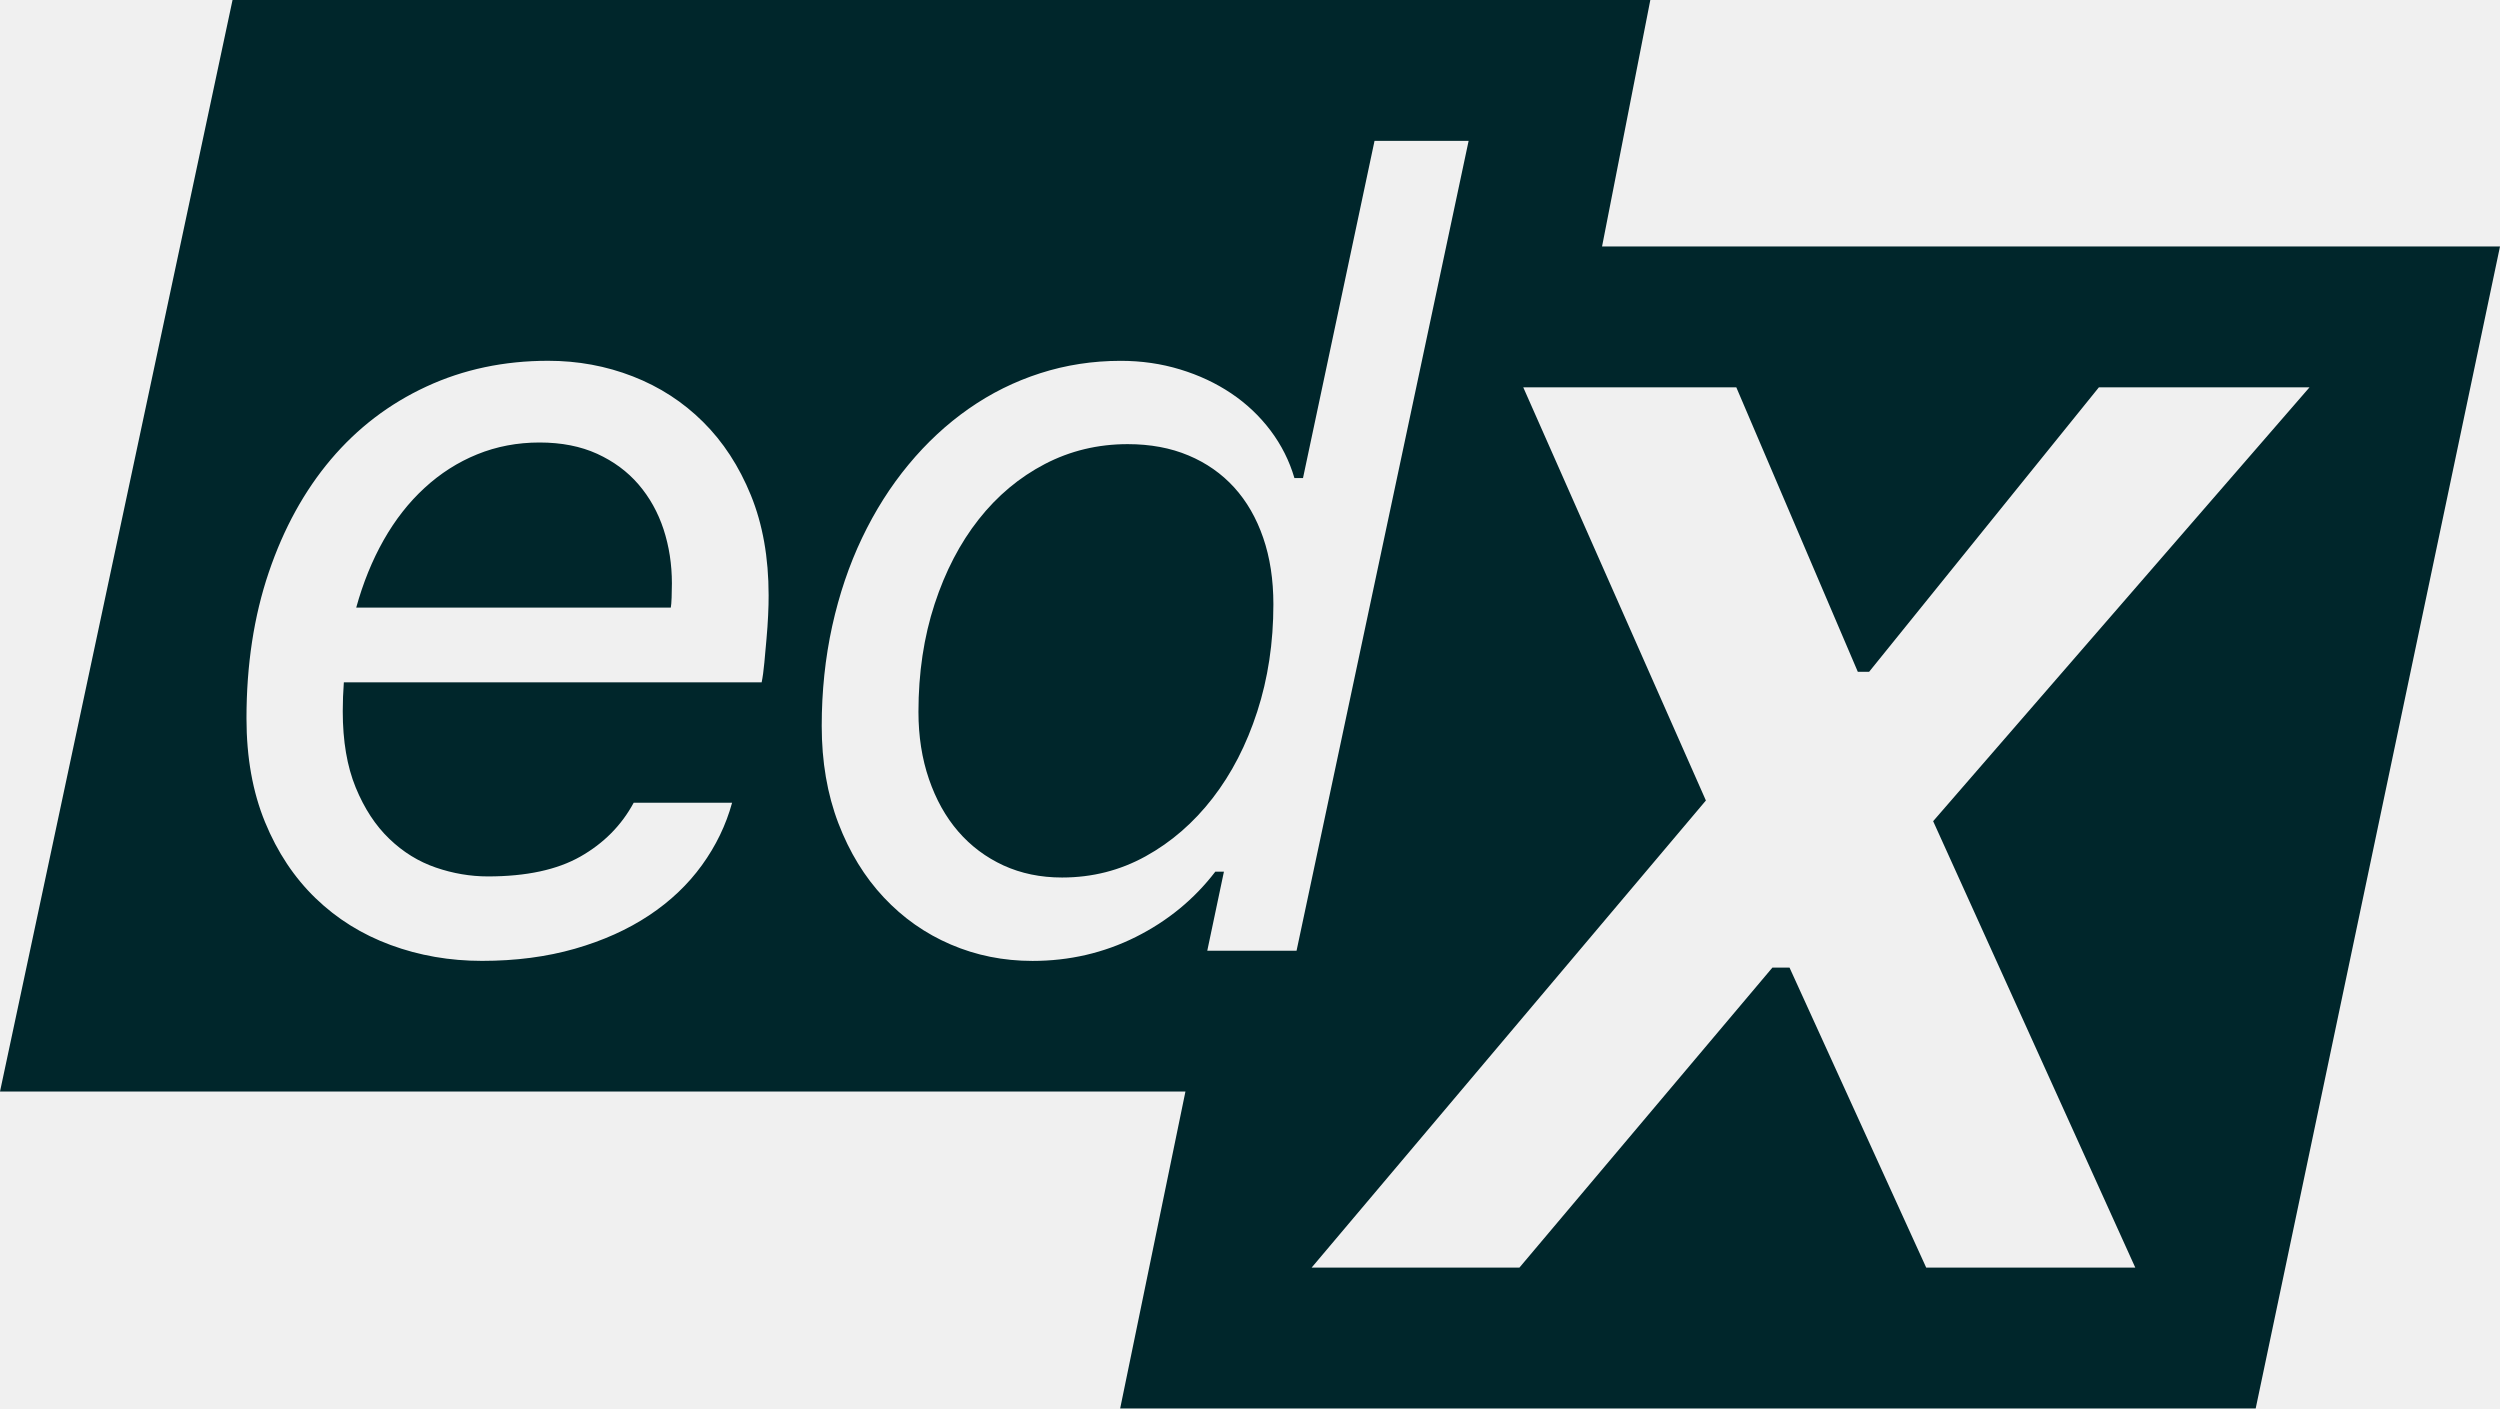
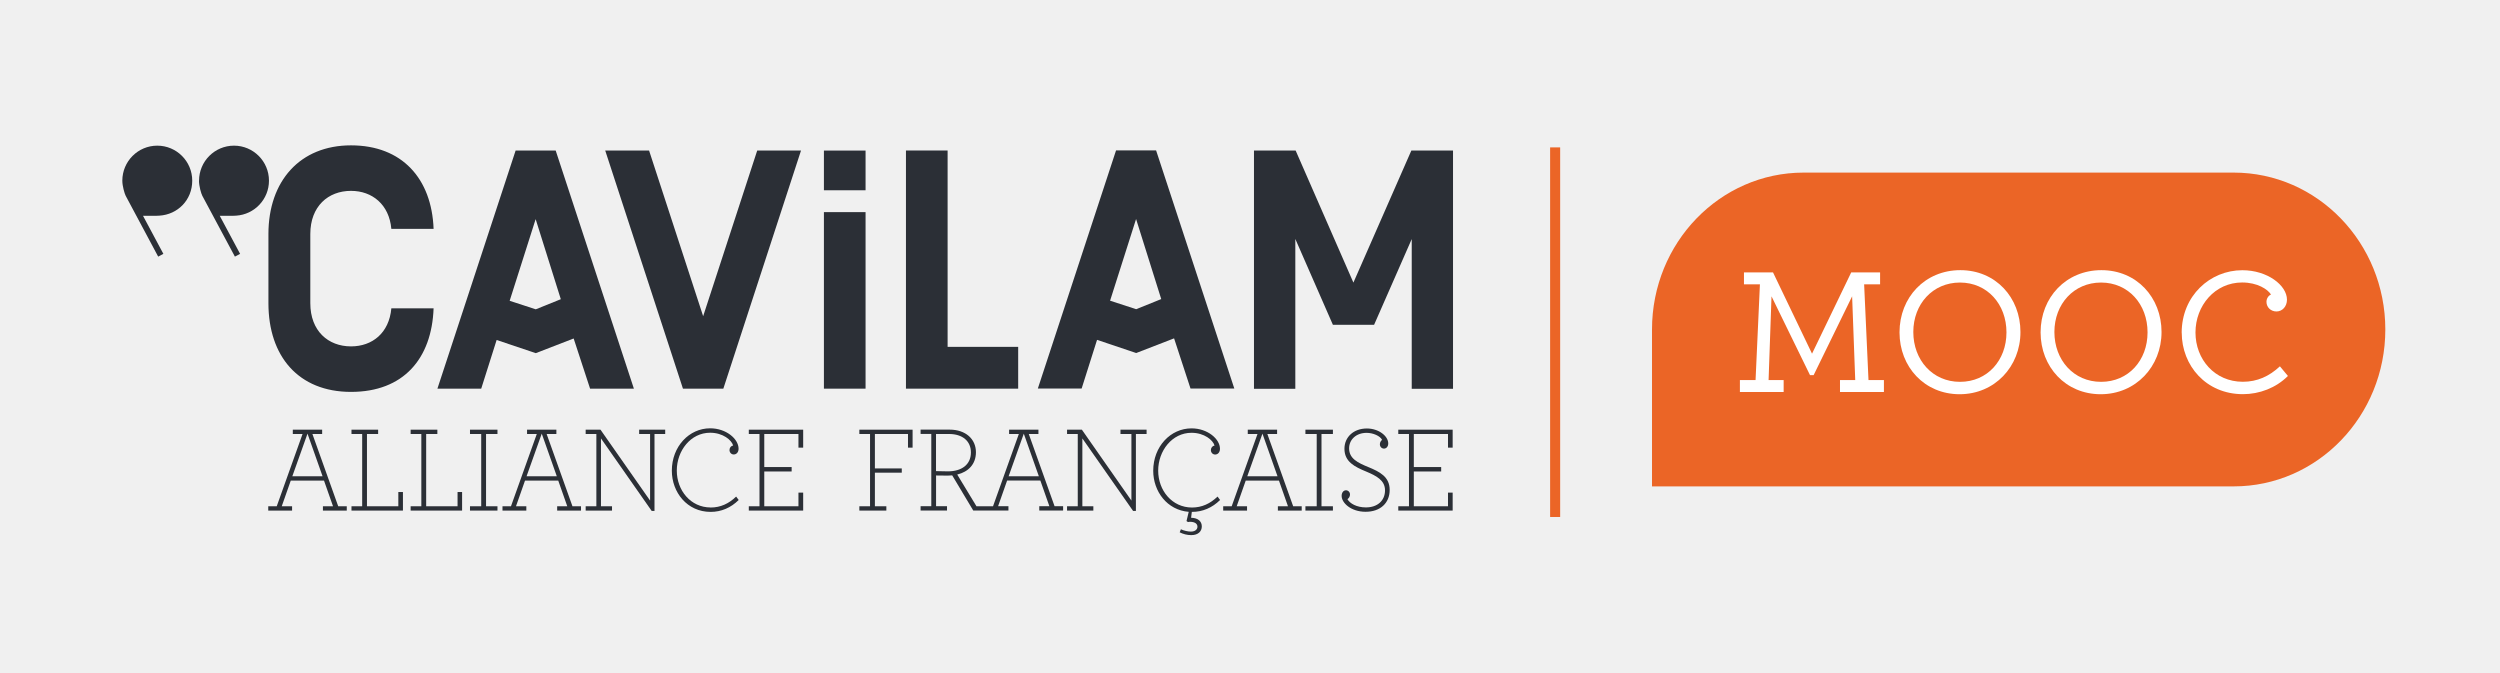
- <svg xmlns="http://www.w3.org/2000/svg" width="355" height="200" viewBox="0 0 355 200" fill="none">
-   <path fill-rule="evenodd" clip-rule="evenodd" d="M234.346 0L227.491 35H355L320.308 200H159.063L168.332 155H0L33.02 0H234.346ZM108.841 90.746C108.944 89.603 109.022 88.485 109.073 87.386C109.125 86.295 109.151 85.338 109.144 84.524C109.144 79.181 108.305 74.445 106.625 70.323C104.945 66.201 102.677 62.725 99.828 59.902C96.979 57.072 93.658 54.927 89.865 53.448C86.066 51.968 82.061 51.232 77.835 51.232C71.575 51.232 65.805 52.453 60.54 54.895C55.268 57.337 50.752 60.787 46.985 65.239C43.218 69.697 40.279 75.04 38.166 81.275C36.053 87.509 35 94.422 35 102.007C35 107.557 35.879 112.467 37.636 116.744C39.393 121.022 41.784 124.62 44.814 127.547C47.844 130.474 51.398 132.69 55.468 134.189C59.538 135.694 63.867 136.444 68.448 136.444C73.235 136.444 77.622 135.869 81.621 134.725C85.614 133.581 89.129 131.999 92.159 129.989C95.189 127.98 97.696 125.596 99.679 122.85C101.663 120.104 103.091 117.152 103.956 113.992H89.982C88.25 117.203 85.73 119.749 82.422 121.629C79.115 123.509 74.734 124.452 69.288 124.452C66.794 124.452 64.326 124.032 61.883 123.192C59.441 122.353 57.238 120.996 55.281 119.109C53.316 117.223 51.727 114.793 50.506 111.815C49.285 108.836 48.671 105.238 48.671 101.012C48.671 100.302 48.684 99.617 48.71 98.951C48.736 98.292 48.775 97.608 48.826 96.89H108.156C108.311 96.128 108.434 95.198 108.537 94.106C108.601 93.39 108.667 92.661 108.734 91.921L108.735 91.909L108.736 91.897L108.737 91.886L108.739 91.87C108.756 91.68 108.773 91.491 108.791 91.3C108.807 91.116 108.824 90.931 108.841 90.746ZM90.673 68.792C89.097 66.957 87.132 65.51 84.794 64.438C82.448 63.372 79.728 62.835 76.621 62.835C73.461 62.835 70.509 63.398 67.763 64.515C65.01 65.633 62.517 67.229 60.281 69.29C58.039 71.351 56.108 73.819 54.479 76.694C52.851 79.569 51.553 82.767 50.584 86.275H95.254C95.305 86.023 95.344 85.552 95.37 84.86C95.396 84.175 95.409 83.497 95.409 82.838C95.409 80.138 95.015 77.579 94.226 75.163C93.432 72.753 92.249 70.627 90.673 68.792ZM171.434 134.996L173.798 123.774H172.577C169.573 127.696 165.806 130.784 161.277 133.052C156.748 135.313 151.857 136.45 146.617 136.45C142.495 136.45 138.625 135.675 135.007 134.118C131.389 132.567 128.223 130.338 125.503 127.437C122.777 124.536 120.626 121.022 119.049 116.9C117.473 112.778 116.684 108.171 116.684 103.08C116.684 98.144 117.182 93.421 118.17 88.918C119.165 84.415 120.574 80.241 122.409 76.397C124.244 72.552 126.44 69.076 129.012 65.975C131.583 62.868 134.432 60.225 137.566 58.035C140.699 55.845 144.078 54.165 147.722 52.995C151.36 51.826 155.165 51.238 159.139 51.238C162.091 51.238 164.902 51.645 167.576 52.459C170.251 53.273 172.668 54.404 174.832 55.858C176.996 57.311 178.851 59.062 180.408 61.123C181.958 63.184 183.095 65.439 183.806 67.881H185.027L195.184 20H208.545L184.11 135.003H171.434V134.996ZM168.758 64.67C171.304 65.736 173.468 67.254 175.252 69.212C177.035 71.176 178.404 73.554 179.367 76.345C180.336 79.149 180.821 82.302 180.821 85.817C180.821 91.263 180.052 96.341 178.527 101.051C177.002 105.761 174.89 109.857 172.189 113.346C169.495 116.828 166.323 119.581 162.685 121.59C159.041 123.606 155.087 124.607 150.81 124.607C147.761 124.607 144.983 124.032 142.489 122.889C139.995 121.739 137.856 120.136 136.073 118.075C134.29 116.014 132.907 113.533 131.912 110.633C130.917 107.732 130.42 104.553 130.42 101.09C130.42 95.54 131.189 90.436 132.714 85.778C134.238 81.126 136.325 77.114 138.974 73.754C141.623 70.394 144.75 67.778 148.368 65.891C151.98 64.011 155.901 63.068 160.127 63.068C163.338 63.068 166.213 63.598 168.758 64.67ZM303.21 180H273.521L254.109 137.395H251.684L215.758 180H186.25L242.237 113.671L216.302 55H246.555L263.809 95.394H265.416L298.043 55H327.952L274.507 116.608L303.21 180Z" fill="#00262B" />
+ <svg xmlns="http://www.w3.org/2000/svg" width="327" height="88" viewBox="0 0 327 88" fill="none">
+   <g clip-path="url(#clip0_1_36)">
+     <path d="M292.163 63.62H216.082V43.098C216.082 31.764 224.961 22.576 235.919 22.576H292.163C303.121 22.576 312 31.764 312 43.098C312 54.432 303.121 63.62 292.163 63.62Z" fill="#EB6526" />
+     <path d="M45.912 24.965C48.694 24.965 50.906 26.759 51.188 29.939H56.714C56.471 23.352 52.579 19.012 45.912 19.012C39.245 19.012 35.11 23.673 35.11 30.613V39.659C35.11 46.607 39.042 51.26 45.912 51.26C52.782 51.26 56.471 46.912 56.714 40.333H51.188C50.898 43.56 48.694 45.307 45.912 45.307C42.926 45.307 40.589 43.294 40.589 39.659V30.613C40.589 26.986 42.918 24.965 45.912 24.965Z" fill="#2B2F36" />
+     <path d="M67.445 19.686L57.214 50.837H62.943L64.96 44.469L70.079 46.192L75.034 44.273L77.184 50.837H82.913L72.682 19.686H67.445ZM73.354 39.135L70.079 40.458L66.663 39.346L70.063 28.662L73.354 39.135Z" fill="#2B2F36" />
+     <path d="M91.972 41.359L84.898 19.686H79.161L89.33 50.837H94.613L104.774 19.686H99.045L91.972 41.359Z" fill="#2B2F36" />
+     <path d="M113.215 27.746H107.768V50.837H113.215V27.746Z" fill="#2B2F36" />
+     <path d="M113.215 19.694H107.768V24.887H113.215V19.694Z" fill="#2B2F36" />
+     <path d="M123.947 19.686H118.499V50.837H133.178V45.369H123.947V19.686Z" fill="#2B2F36" />
+     <path d="M184.607 19.686L177.025 36.965L169.467 19.686H164.02V50.852H169.428V31.255L174.344 42.487H179.73L184.654 31.271V50.852H190.055V19.686H184.607Z" fill="#2B2F36" />
+     <path d="M40.863 56.766H42.137V56.202H38.299V56.766H39.573L36.197 66.22H35.087V66.784H38.205V66.22H36.853L38.033 62.86H42.379L43.559 66.22H42.238V66.784H45.357V66.22H44.239L40.863 56.766ZM38.236 62.296L40.222 56.719L42.191 62.296H38.244H38.236Z" fill="#2B2F36" />
+     <path d="M52.102 66.22H47.999V56.766H49.46V56.202H45.974V56.766H47.373V66.22H45.974V66.784H52.704V64.356H52.102V66.22Z" fill="#2B2F36" />
+     <path d="M59.848 66.22H55.744V56.766H57.206V56.202H53.712V56.766H55.111V66.22H53.712V66.784H60.442V64.356H59.848V66.22Z" fill="#2B2F36" />
+     <path d="M61.474 56.766H62.943V66.22H61.474V66.784H65.069V66.22H63.576V56.766H65.069V56.202H61.474V56.766Z" fill="#2B2F36" />
+     <path d="M71.501 56.766H72.775V56.202H68.938V56.766H70.212L66.835 66.22H65.725V66.784H68.844V66.22H67.492L68.672 62.86H73.018L74.198 66.22H72.877V66.784H75.996V66.22H74.878L71.501 56.766ZM68.875 62.296L70.861 56.719L72.83 62.296H68.883H68.875Z" fill="#2B2F36" />
+     <path d="M83.601 56.766H85.031V65.476L78.544 56.202H76.605V56.766H78.004V66.22H76.605V66.784H80.052V66.22H78.606V57.346L85.242 66.831H85.609V56.766H87.008V56.202H83.601V56.766Z" fill="#2B2F36" />
+     <path d="M92.949 66.377C90.338 66.377 88.525 64.144 88.525 61.552C88.525 58.959 90.338 56.601 92.886 56.601C94.559 56.601 95.7 57.565 95.895 58.27C95.622 58.317 95.418 58.56 95.418 58.865C95.418 59.186 95.661 59.445 95.973 59.445C96.341 59.445 96.606 59.139 96.606 58.693C96.606 57.408 94.981 56.022 92.886 56.022C90.15 56.022 87.876 58.387 87.876 61.567C87.876 64.395 89.877 66.956 92.949 66.956C94.348 66.956 95.606 66.408 96.622 65.397L96.286 64.951C95.348 65.868 94.246 66.384 92.949 66.384V66.377Z" fill="#2B2F36" />
+     <path d="M97.943 56.766H99.342V66.22H97.943V66.784H105.056V64.434H104.438V66.22H99.967V61.669H103.547V61.09H99.967V56.766H104.438V58.552H105.056V56.202H97.943V56.766Z" fill="#2B2F36" />
+     <path d="M112.403 56.766H113.802V66.22H112.403V66.784H115.935V66.22H114.435V61.826H117.952V61.27H114.435V56.766H118.765V58.552H119.367V56.202H112.403V56.766Z" fill="#2B2F36" />
+     <path d="M134.553 56.766H135.827V56.202H131.99V56.766H133.264L129.887 66.22H127.722L125.205 62.069C126.667 61.716 127.652 60.706 127.652 59.155C127.652 57.432 126.315 56.194 124.197 56.194H120.414V56.758H121.813V66.212H120.414V66.776H123.869V66.212H122.438V62.194C122.853 62.21 123.408 62.21 123.963 62.21C124.166 62.21 124.377 62.194 124.549 62.178L127.3 66.776H131.904V66.212H130.551L131.732 62.852H136.077L137.258 66.212H135.937V66.776H139.055V66.212H137.938L134.561 56.758L134.553 56.766ZM123.986 61.654C123.447 61.654 122.892 61.638 122.431 61.622V56.766H124.134C125.901 56.766 126.995 57.698 126.995 59.178C126.995 60.8 125.752 61.654 123.986 61.654ZM131.927 62.296L133.912 56.719L135.882 62.296H131.935H131.927Z" fill="#2B2F36" />
+     <path d="M146.559 56.766H147.989V65.476L141.509 56.202H139.571V56.766H140.97V66.22H139.571V66.784H143.01V66.22H141.572V57.346L148.208 66.831H148.575V56.766H149.974V56.202H146.559V56.766Z" fill="#2B2F36" />
+     <path d="M155.914 66.956C157.313 66.956 158.572 66.408 159.588 65.397L159.252 64.951C158.314 65.868 157.212 66.384 155.914 66.384C153.304 66.384 151.491 64.152 151.491 61.559C151.491 58.967 153.304 56.609 155.852 56.609C157.524 56.609 158.666 57.573 158.861 58.278C158.587 58.325 158.384 58.567 158.384 58.873C158.384 59.194 158.627 59.453 158.939 59.453C159.307 59.453 159.572 59.147 159.572 58.701C159.572 57.416 157.947 56.03 155.852 56.03C153.116 56.03 150.842 58.395 150.842 61.575C150.842 64.277 152.655 66.721 155.485 66.948L155.195 68.155L155.383 68.28C155.445 68.264 155.57 68.249 155.656 68.249C156.344 68.264 156.626 68.538 156.626 68.891C156.626 69.243 156.336 69.533 155.75 69.533C155.383 69.533 154.828 69.408 154.461 69.228L154.304 69.627C154.75 69.854 155.273 69.995 155.813 69.995C156.735 69.995 157.196 69.494 157.196 68.852C157.196 68.209 156.719 67.74 155.797 67.724L155.891 66.948H155.922L155.914 66.956Z" fill="#2B2F36" />
+     <path d="M165.77 56.766H167.044V56.202H163.207V56.766H164.481L161.104 66.22H159.994V66.784H163.113V66.22H161.761L162.941 62.86H167.287L168.467 66.22H167.146V66.784H170.264V66.22H169.147L165.77 56.766ZM163.144 62.296L165.129 56.719L167.099 62.296H163.152H163.144Z" fill="#2B2F36" />
+     <path d="M170.749 56.766H172.226V66.22H170.749V66.784H174.345V66.22H172.852V56.766H174.345V56.202H170.749V56.766Z" fill="#2B2F36" />
+     <path d="M178.964 61.09C177.612 60.526 176.463 59.993 176.463 58.646C176.463 57.486 177.401 56.617 178.753 56.617C179.597 56.617 180.519 57.017 180.777 57.533C180.605 57.675 180.488 57.87 180.488 58.113C180.488 58.434 180.73 58.677 181.027 58.677C181.324 58.677 181.582 58.419 181.582 58.004C181.582 57.04 180.339 56.045 178.784 56.045C177.064 56.045 175.853 57.158 175.853 58.701C175.853 60.408 177.205 61.066 178.729 61.693C179.988 62.225 181.16 62.805 181.16 64.136C181.16 65.468 180.191 66.369 178.659 66.369C177.447 66.369 176.556 65.852 176.244 65.288C176.447 65.162 176.58 64.935 176.58 64.677C176.58 64.371 176.338 64.129 176.056 64.129C175.736 64.129 175.486 64.418 175.486 64.865C175.486 65.781 176.713 66.941 178.62 66.941C180.527 66.941 181.77 65.813 181.77 64.082C181.77 62.351 180.449 61.7 178.972 61.09H178.964Z" fill="#2B2F36" />
+     <path d="M190.008 58.552V56.202H182.895V56.766H184.294V66.22H182.895V66.784H190.008V64.434H189.398V66.22H184.927V61.669H188.507V61.09H184.927V56.766H189.398V58.552H190.008Z" fill="#2B2F36" />
+     <path d="M16 23.634C16 21.104 18.048 19.052 20.572 19.052C23.097 19.052 25.145 21.104 25.145 23.634C25.145 26.164 23.245 28.059 20.846 28.208C20.846 28.208 20.572 28.224 20.471 28.224C20.369 28.224 18.72 28.224 18.704 28.224L21.37 33.205L20.69 33.566C20.69 33.566 16.586 25.905 16.438 25.608C16.289 25.31 16 24.339 16 23.634Z" fill="#2B2F36" />
+     <path d="M26.036 23.634C26.036 21.104 28.084 19.052 30.608 19.052C33.133 19.052 35.181 21.104 35.181 23.634C35.181 26.07 33.281 28.059 30.882 28.208C30.882 28.208 30.608 28.224 30.506 28.224C30.405 28.224 28.756 28.224 28.74 28.224L31.405 33.205L30.725 33.566C30.725 33.566 26.622 25.913 26.466 25.616C26.309 25.318 26.028 24.347 26.028 23.642L26.036 23.634Z" fill="#2B2F36" />
+     <path d="M145.98 19.671L135.749 50.821H141.478L143.495 44.453L148.614 46.176L153.57 44.257L155.719 50.821H161.448L151.217 19.671H145.98ZM151.889 39.119L148.614 40.443L145.199 39.331L148.599 28.647L151.889 39.119Z" fill="#2B2F36" />
+     <path d="M204.069 19.279H202.756V67.622H204.069V19.279Z" fill="#EB6526" />
+     <path d="M227.587 49.709H229.627L230.198 37.192H228.111V35.626H231.909L237.013 46.262L242.141 35.626H245.916V37.192H243.829L244.399 49.709H246.416V51.275H240.671V49.709H242.664L242.258 38.759L237.224 49.066H236.748L231.714 38.759L231.331 49.709H233.301V51.275H227.579V49.709H227.587Z" fill="white" />
+     <path d="M248.456 43.474C248.456 38.884 251.801 35.336 256.412 35.336C261.024 35.336 264.275 38.907 264.275 43.427C264.275 47.946 260.907 51.565 256.319 51.565C251.731 51.565 248.456 47.993 248.456 43.474ZM262.446 43.474C262.446 39.785 259.93 36.957 256.366 36.957C252.802 36.957 250.261 39.769 250.261 43.427C250.261 47.085 252.778 49.944 256.366 49.944C259.953 49.944 262.446 47.132 262.446 43.474Z" fill="white" />
+     <path d="M266.909 43.474C266.909 38.884 270.255 35.336 274.866 35.336C279.478 35.336 282.729 38.907 282.729 43.427C282.729 47.946 279.36 51.565 274.772 51.565C270.184 51.565 266.909 47.993 266.909 43.474ZM280.9 43.474C280.9 39.785 278.383 36.957 274.819 36.957C271.255 36.957 268.715 39.769 268.715 43.427C268.715 47.085 271.232 49.944 274.819 49.944C278.407 49.944 280.9 47.132 280.9 43.474Z" fill="white" />
+     <path d="M285.363 43.529C285.363 38.696 289.068 35.344 293.296 35.344C296.571 35.344 299.135 37.318 299.135 39.197C299.135 40.075 298.541 40.74 297.759 40.74C297.025 40.74 296.454 40.192 296.454 39.479C296.454 39.025 296.735 38.649 297.048 38.524C296.618 37.834 295.266 36.949 293.273 36.949C289.709 36.949 287.169 39.973 287.169 43.49C287.169 47.006 289.685 49.936 293.367 49.936C295.242 49.936 296.813 49.223 298.213 47.915L299.26 49.176C297.697 50.743 295.532 51.557 293.374 51.557C288.552 51.557 285.371 47.821 285.371 43.513L285.363 43.529Z" fill="white" />
+   </g>
+   <defs>
+     <clipPath id="clip0_1_36">
+       <rect width="296" height="51" fill="white" transform="translate(16 19)" />
+     </clipPath>
+   </defs>
</svg>
